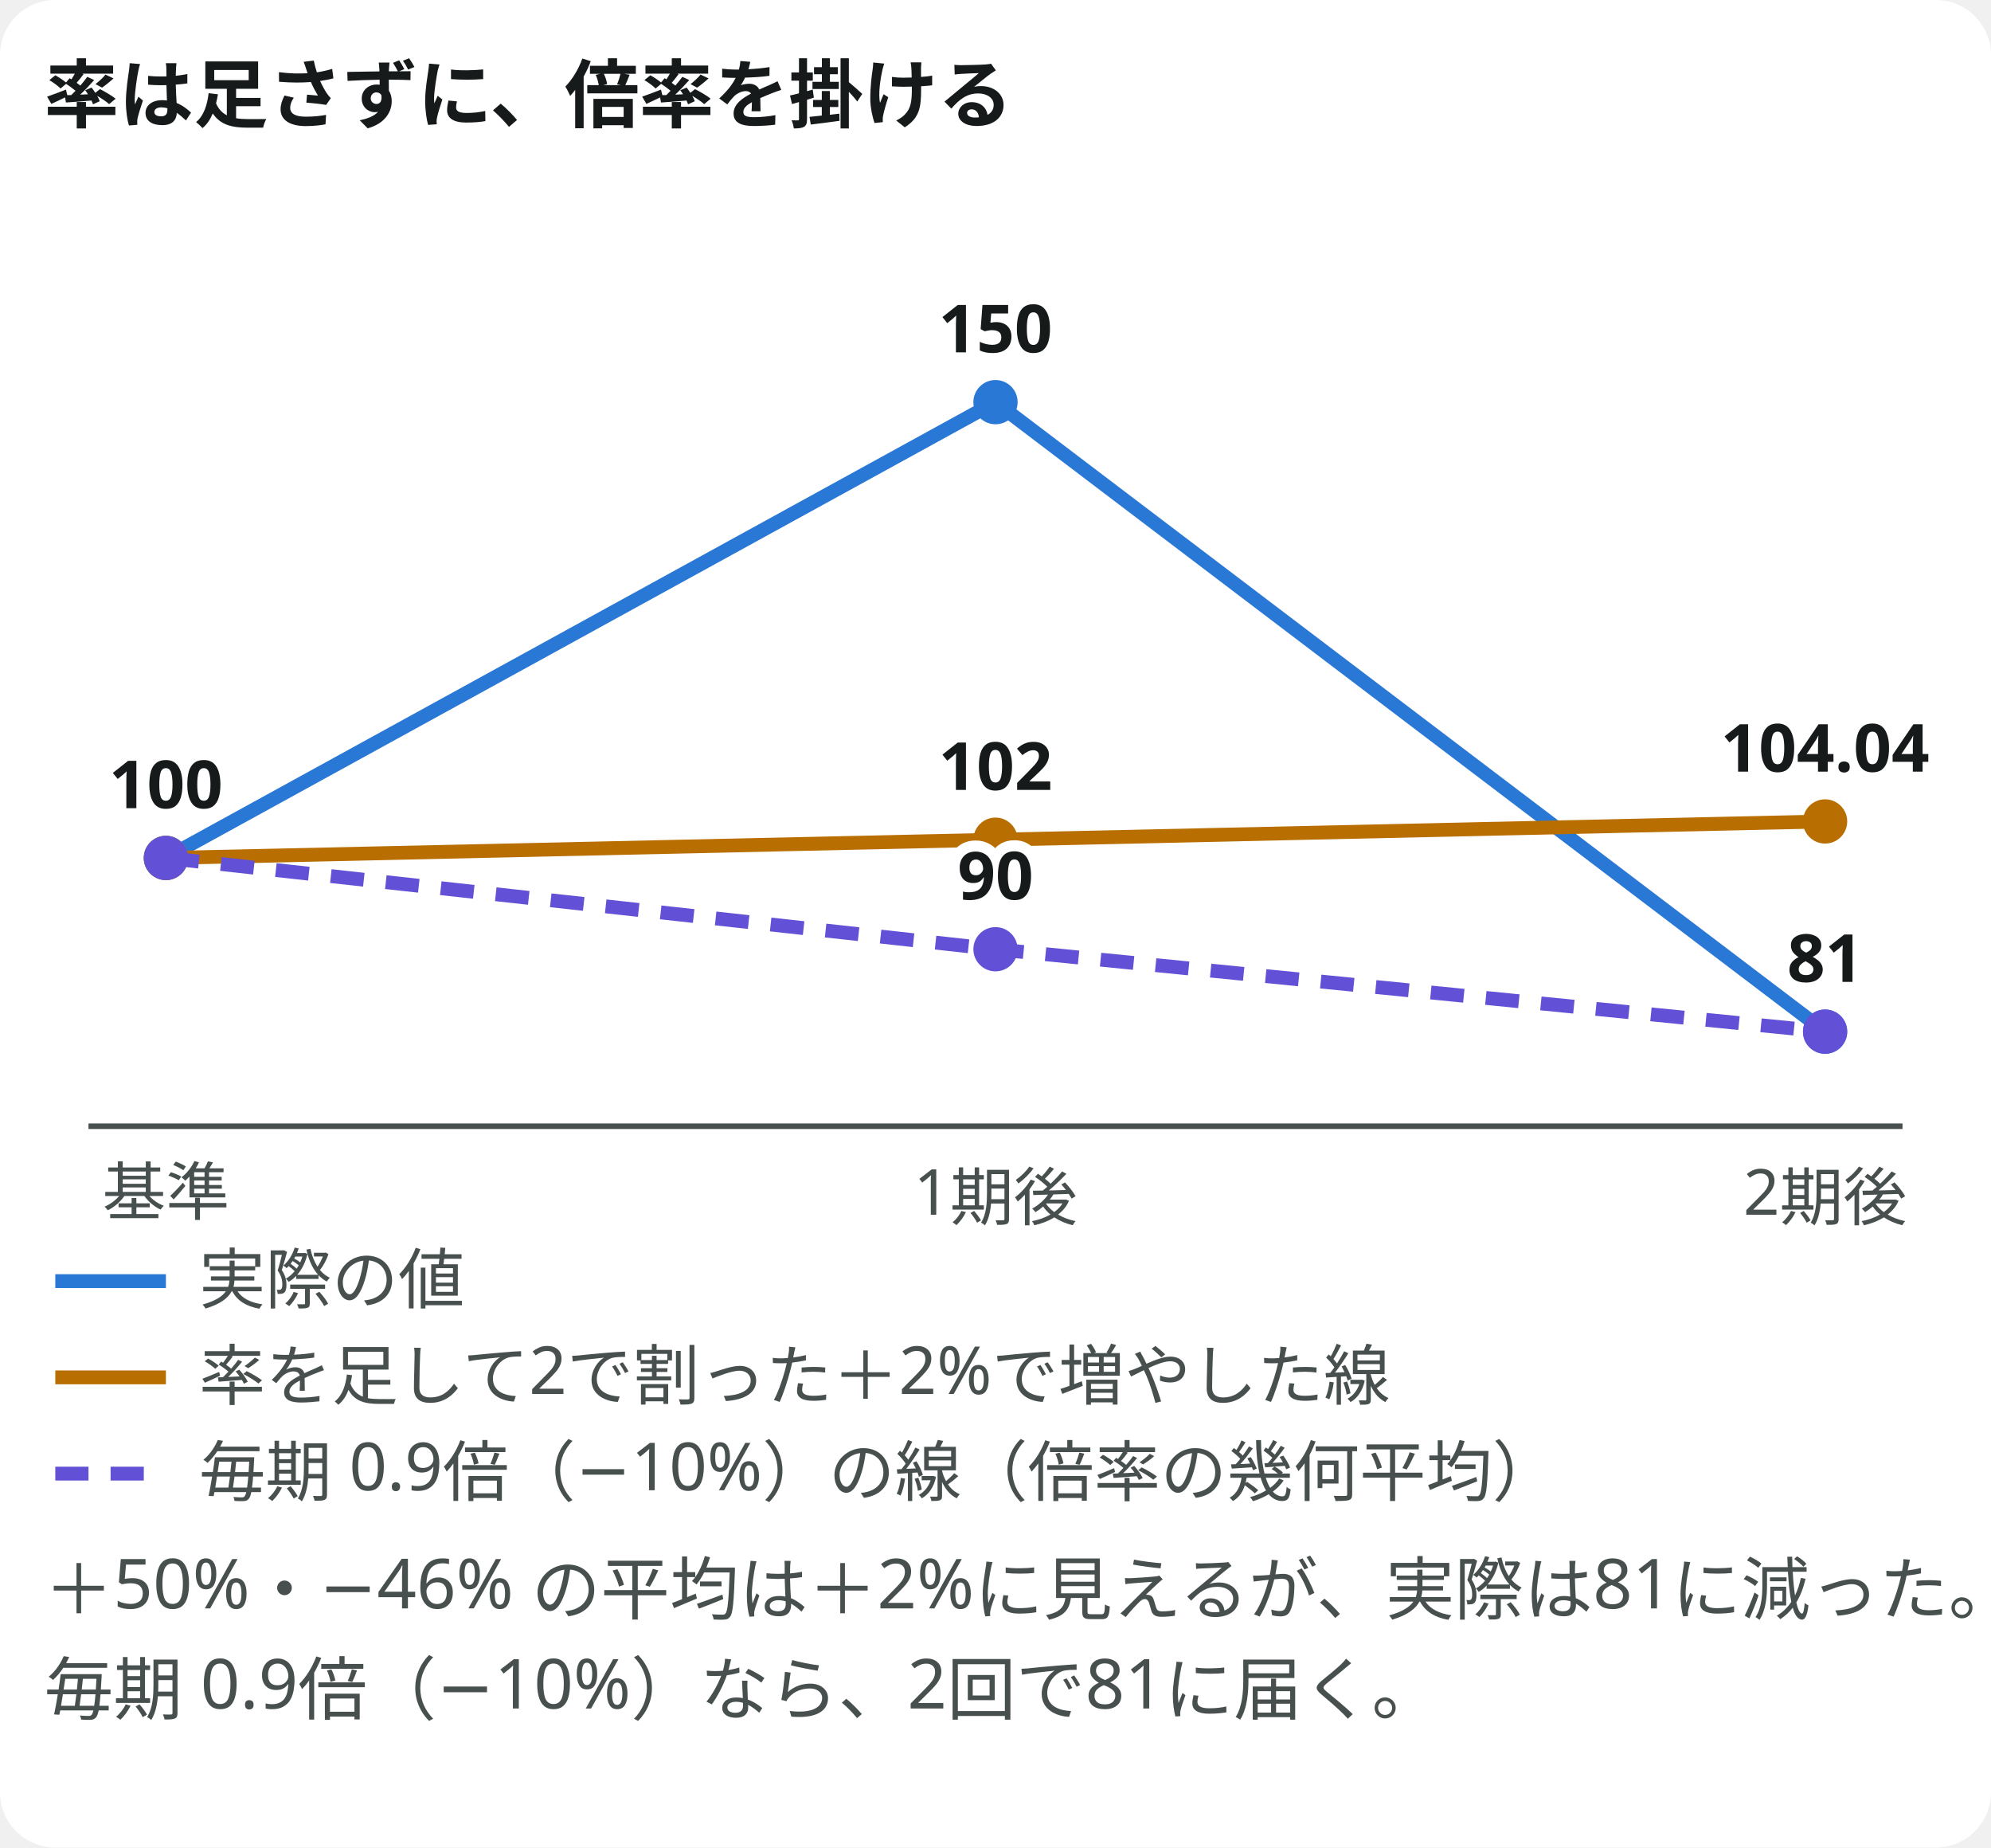
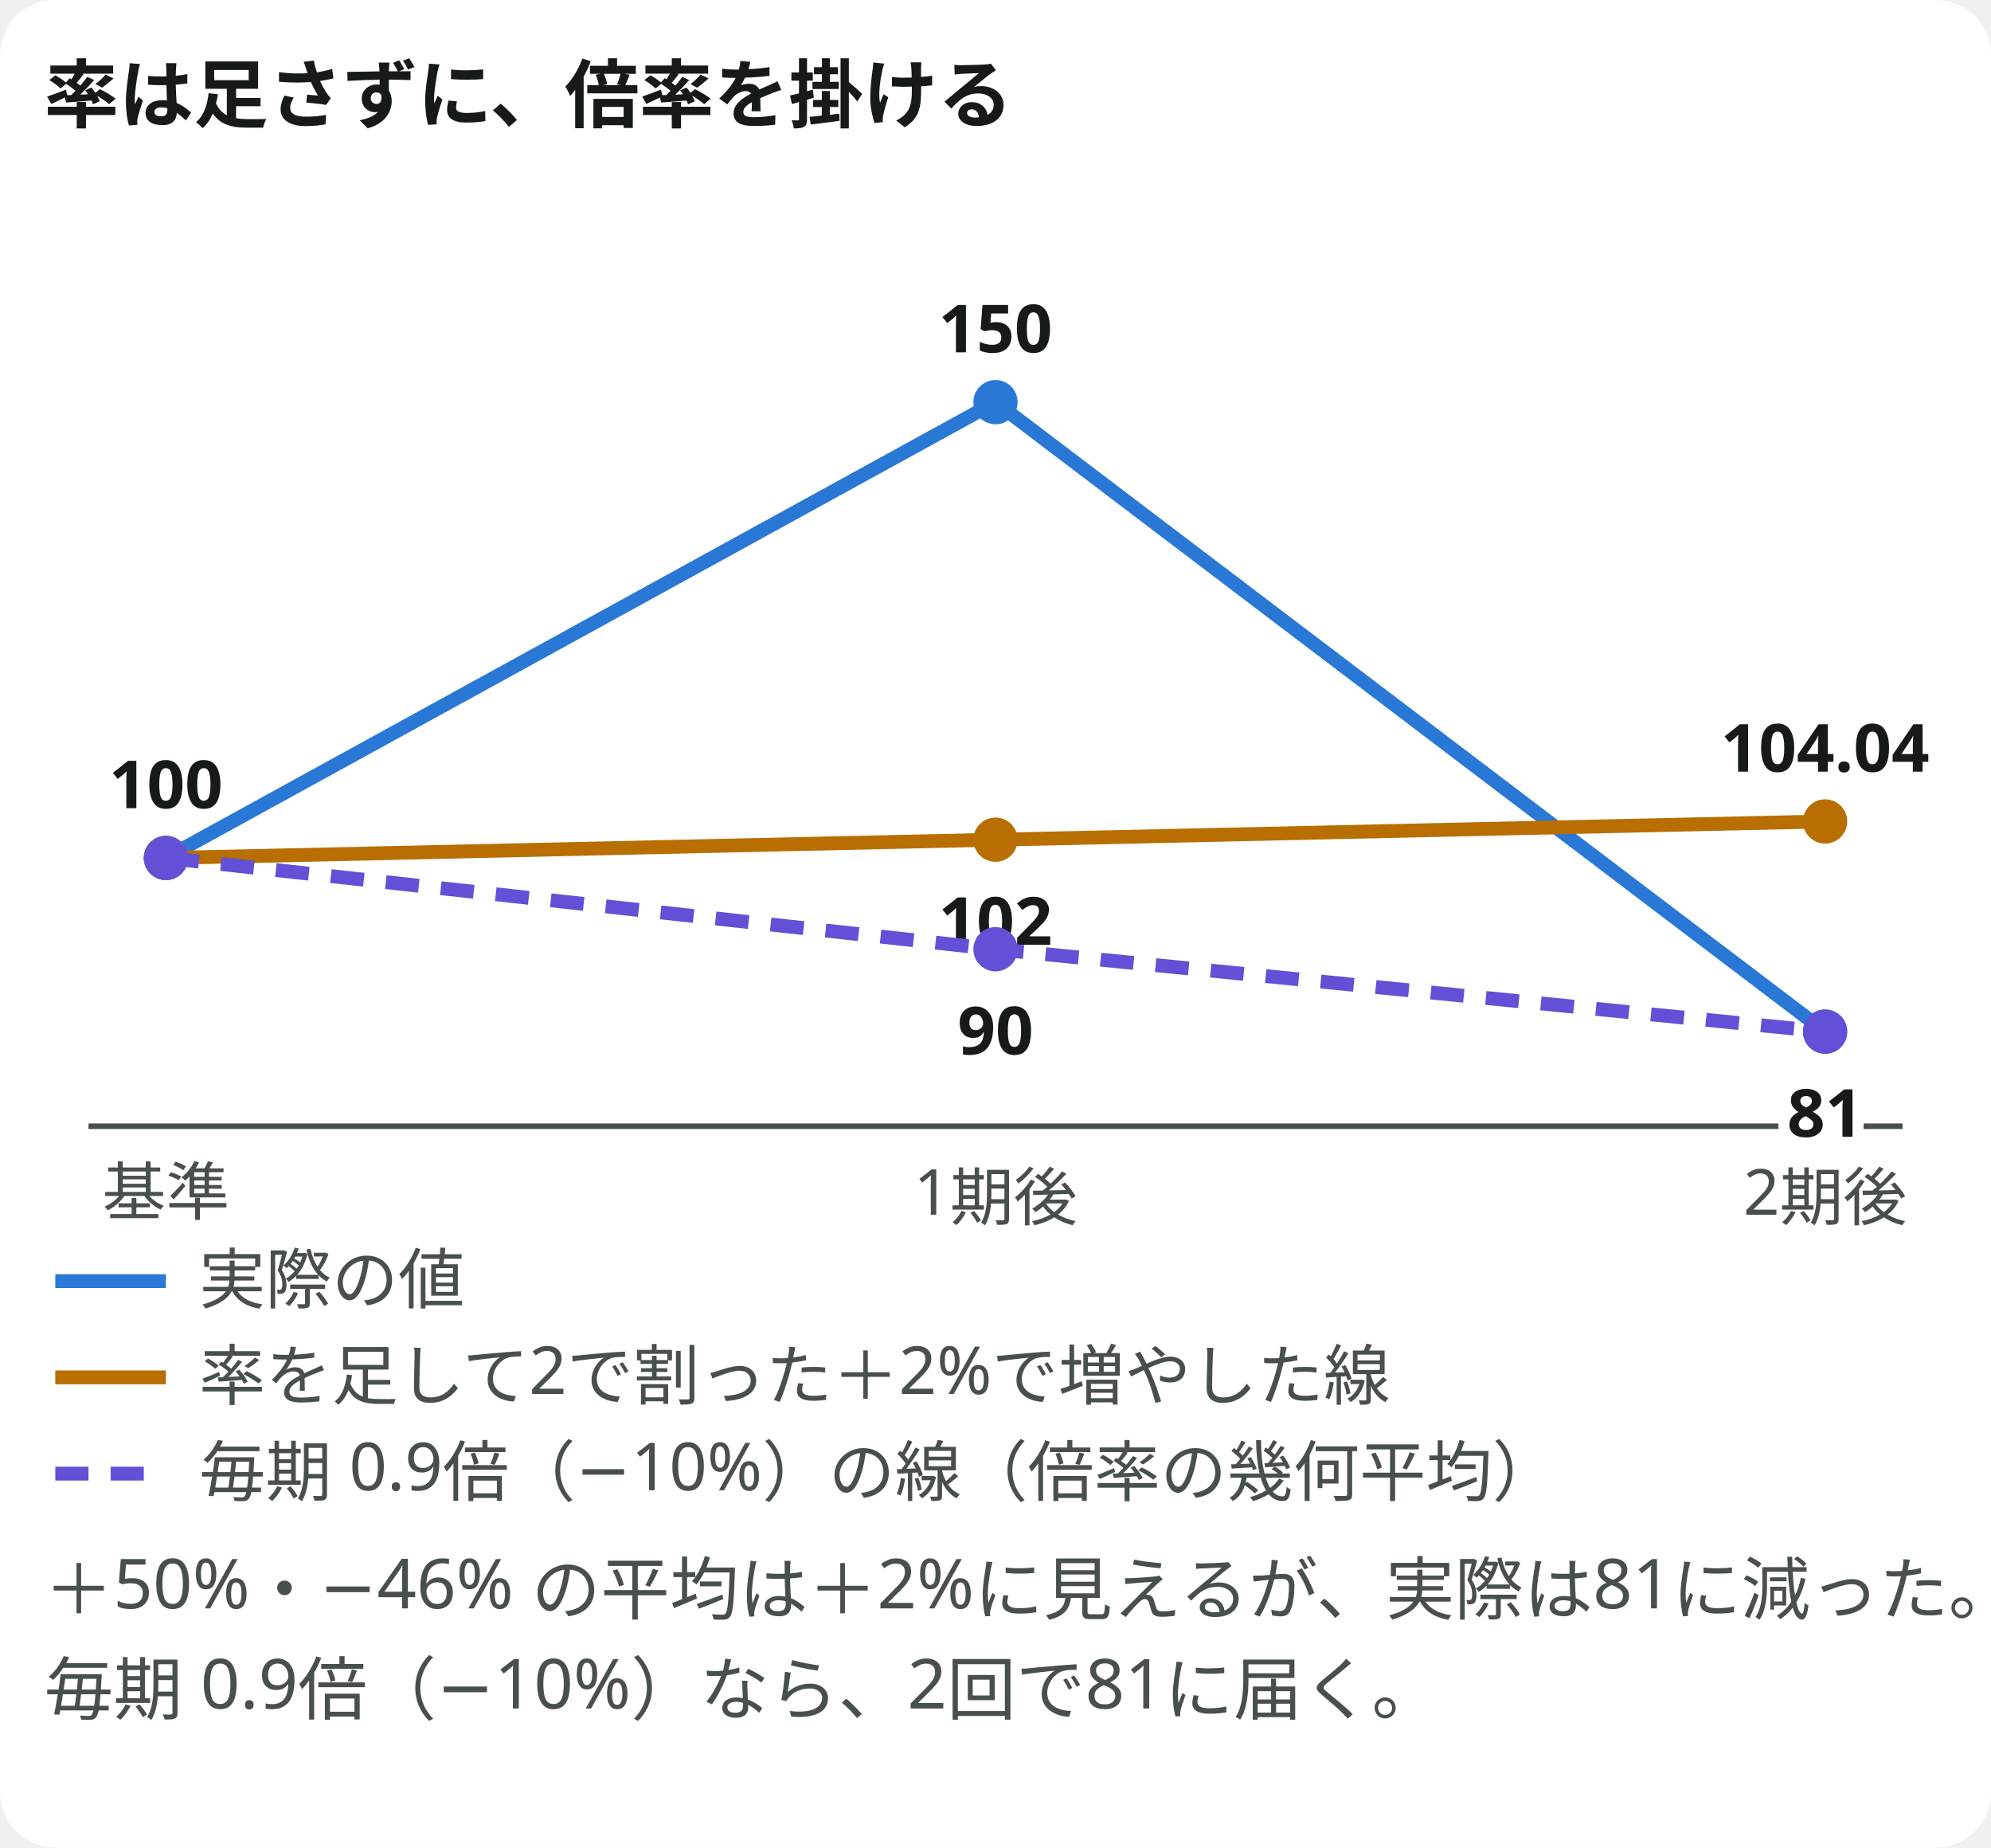
<svg xmlns="http://www.w3.org/2000/svg" viewBox="0 0 360 334" width="360" height="334" font-family="sans-serif" role="img" aria-label="折れ線（基準・1期後・2期後）">
  <style>@media (prefers-color-scheme: dark){[fill="#ffffff" i]{fill:#161919}[stroke="#ffffff" i]{stroke:#161919}[fill="#161a1a" i]{fill:#e6e9e8}[stroke="#161a1a" i]{stroke:#e6e9e8}[fill="#48504f" i]{fill:#a6adab}[stroke="#48504f" i]{stroke:#a6adab}[fill="#68706f" i]{fill:#7e8684}[stroke="#68706f" i]{stroke:#7e8684}[fill="#e0e4e3" i]{fill:#252a2a}[stroke="#e0e4e3" i]{stroke:#252a2a}[fill="#2a78d6" i]{fill:#3987e5}[stroke="#2a78d6" i]{stroke:#3987e5}[fill="#b86e00" i]{fill:#c98500}[stroke="#b86e00" i]{stroke:#c98500}[fill="#6250d6" i]{fill:#9085e9}[stroke="#6250d6" i]{stroke:#9085e9}[fill="#c2416f" i]{fill:#d55181}[stroke="#c2416f" i]{stroke:#d55181}[fill="#c53b3b" i]{fill:#e66767}[stroke="#c53b3b" i]{stroke:#e66767}[fill="#9dbfe8" i]{fill:#2b4566}[stroke="#9dbfe8" i]{stroke:#2b4566}[fill="#eaf1fb" i]{fill:#172231}[stroke="#eaf1fb" i]{stroke:#172231}[fill="#fbf1e3" i]{fill:#2e2412}[stroke="#fbf1e3" i]{stroke:#2e2412}}</style>
  <rect width="360" height="334" rx="10" fill="#ffffff" />
  <text x="8" y="22" font-size="13.5" fill="#161a1a" text-anchor="start" font-weight="bold">率は足さずに、倍率を掛ける</text>
  <line x1="16" y1="203.6" x2="344" y2="203.6" stroke="#48504f" stroke-width="1" />
  <polyline points="30,155.1 180,72.7 330,186.5" fill="none" stroke="#2a78d6" stroke-width="2.5" stroke-linejoin="round" />
  <circle cx="30" cy="155.1" r="4" fill="#2a78d6" />
  <text x="30" y="146.1" font-size="12" fill="#161a1a" stroke="#ffffff" text-anchor="middle" font-weight="bold" stroke-width="4" paint-order="stroke">100</text>
  <circle cx="180" cy="72.7" r="4" fill="#2a78d6" />
  <text x="180" y="63.7" font-size="12" fill="#161a1a" stroke="#ffffff" text-anchor="middle" font-weight="bold" stroke-width="4" paint-order="stroke">150</text>
  <circle cx="330" cy="186.5" r="4" fill="#2a78d6" />
-   <text x="330" y="177.5" font-size="12" fill="#161a1a" stroke="#ffffff" text-anchor="middle" font-weight="bold" stroke-width="4" paint-order="stroke">81</text>
+   <text x="330" y="205.5" font-size="12" fill="#161a1a" stroke="#ffffff" text-anchor="middle" font-weight="bold" stroke-width="4" paint-order="stroke">81</text>
  <polyline points="30,155.1 180,151.8 330,148.5" fill="none" stroke="#b86e00" stroke-width="2.5" stroke-linejoin="round" />
  <circle cx="30" cy="155.1" r="4" fill="#b86e00" />
  <text x="30" y="146.1" font-size="12" fill="#161a1a" stroke="#ffffff" text-anchor="middle" font-weight="bold" stroke-width="4" paint-order="stroke">100</text>
  <circle cx="180" cy="151.8" r="4" fill="#b86e00" />
-   <text x="180" y="142.8" font-size="12" fill="#161a1a" stroke="#ffffff" text-anchor="middle" font-weight="bold" stroke-width="4" paint-order="stroke">102</text>
+   <text x="180" y="170.8" font-size="12" fill="#161a1a" stroke="#ffffff" text-anchor="middle" font-weight="bold" stroke-width="4" paint-order="stroke">102</text>
  <circle cx="330" cy="148.5" r="4" fill="#b86e00" />
  <text x="330" y="139.5" font-size="12" fill="#161a1a" stroke="#ffffff" text-anchor="middle" font-weight="bold" stroke-width="4" paint-order="stroke">104.04</text>
  <polyline points="30,155.1 180,171.6 330,186.5" fill="none" stroke="#6250d6" stroke-width="2.5" stroke-dasharray="6 4" stroke-linejoin="round" />
  <circle cx="30" cy="155.1" r="4" fill="#6250d6" />
  <text x="30" y="146.1" font-size="12" fill="#161a1a" stroke="#ffffff" text-anchor="middle" font-weight="bold" stroke-width="4" paint-order="stroke">100</text>
  <circle cx="180" cy="171.6" r="4" fill="#6250d6" />
-   <text x="180" y="162.6" font-size="12" fill="#161a1a" stroke="#ffffff" text-anchor="middle" font-weight="bold" stroke-width="4" paint-order="stroke">90</text>
+   <text x="180" y="190.6" font-size="12" fill="#161a1a" stroke="#ffffff" text-anchor="middle" font-weight="bold" stroke-width="4" paint-order="stroke">90</text>
  <circle cx="330" cy="186.5" r="4" fill="#6250d6" />
-   <text x="330" y="177.5" font-size="12" fill="#161a1a" stroke="#ffffff" text-anchor="middle" font-weight="bold" stroke-width="4" paint-order="stroke">81</text>
+   <text x="330" y="205.5" font-size="12" fill="#161a1a" stroke="#ffffff" text-anchor="middle" font-weight="bold" stroke-width="4" paint-order="stroke">81</text>
  <text x="30" y="219.6" font-size="11.5" fill="#48504f" text-anchor="middle">基準</text>
  <text x="180" y="219.6" font-size="11.5" fill="#48504f" text-anchor="middle">1期後</text>
  <text x="330" y="219.6" font-size="11.5" fill="#48504f" text-anchor="middle">2期後</text>
  <line x1="10" y1="231.6" x2="30" y2="231.6" stroke="#2a78d6" stroke-width="2.5" />
  <text x="36" y="235.6" font-size="12" fill="#48504f" text-anchor="start">実際の値</text>
  <line x1="10" y1="249" x2="30" y2="249" stroke="#b86e00" stroke-width="2.5" />
  <text x="36" y="253" font-size="12" fill="#48504f" text-anchor="start">率を足して2で割った＋2%で増やした線</text>
  <line x1="10" y1="266.4" x2="30" y2="266.4" stroke="#6250d6" stroke-width="2.5" stroke-dasharray="6 4" />
  <text x="36" y="270.4" font-size="12" fill="#48504f" text-anchor="start">毎期 0.9倍（−10%）の線（倍率の幾何平均）</text>
  <text x="8" y="291.8" font-size="12.5" fill="#48504f" text-anchor="start">＋50%・−46% の平均は＋2%に見えるが、実際は81に減った。</text>
  <text x="8" y="309.9" font-size="12.5" fill="#48504f" text-anchor="start">毎期 0.9倍（−10%）なら、2回で81に届く。</text>
</svg>
